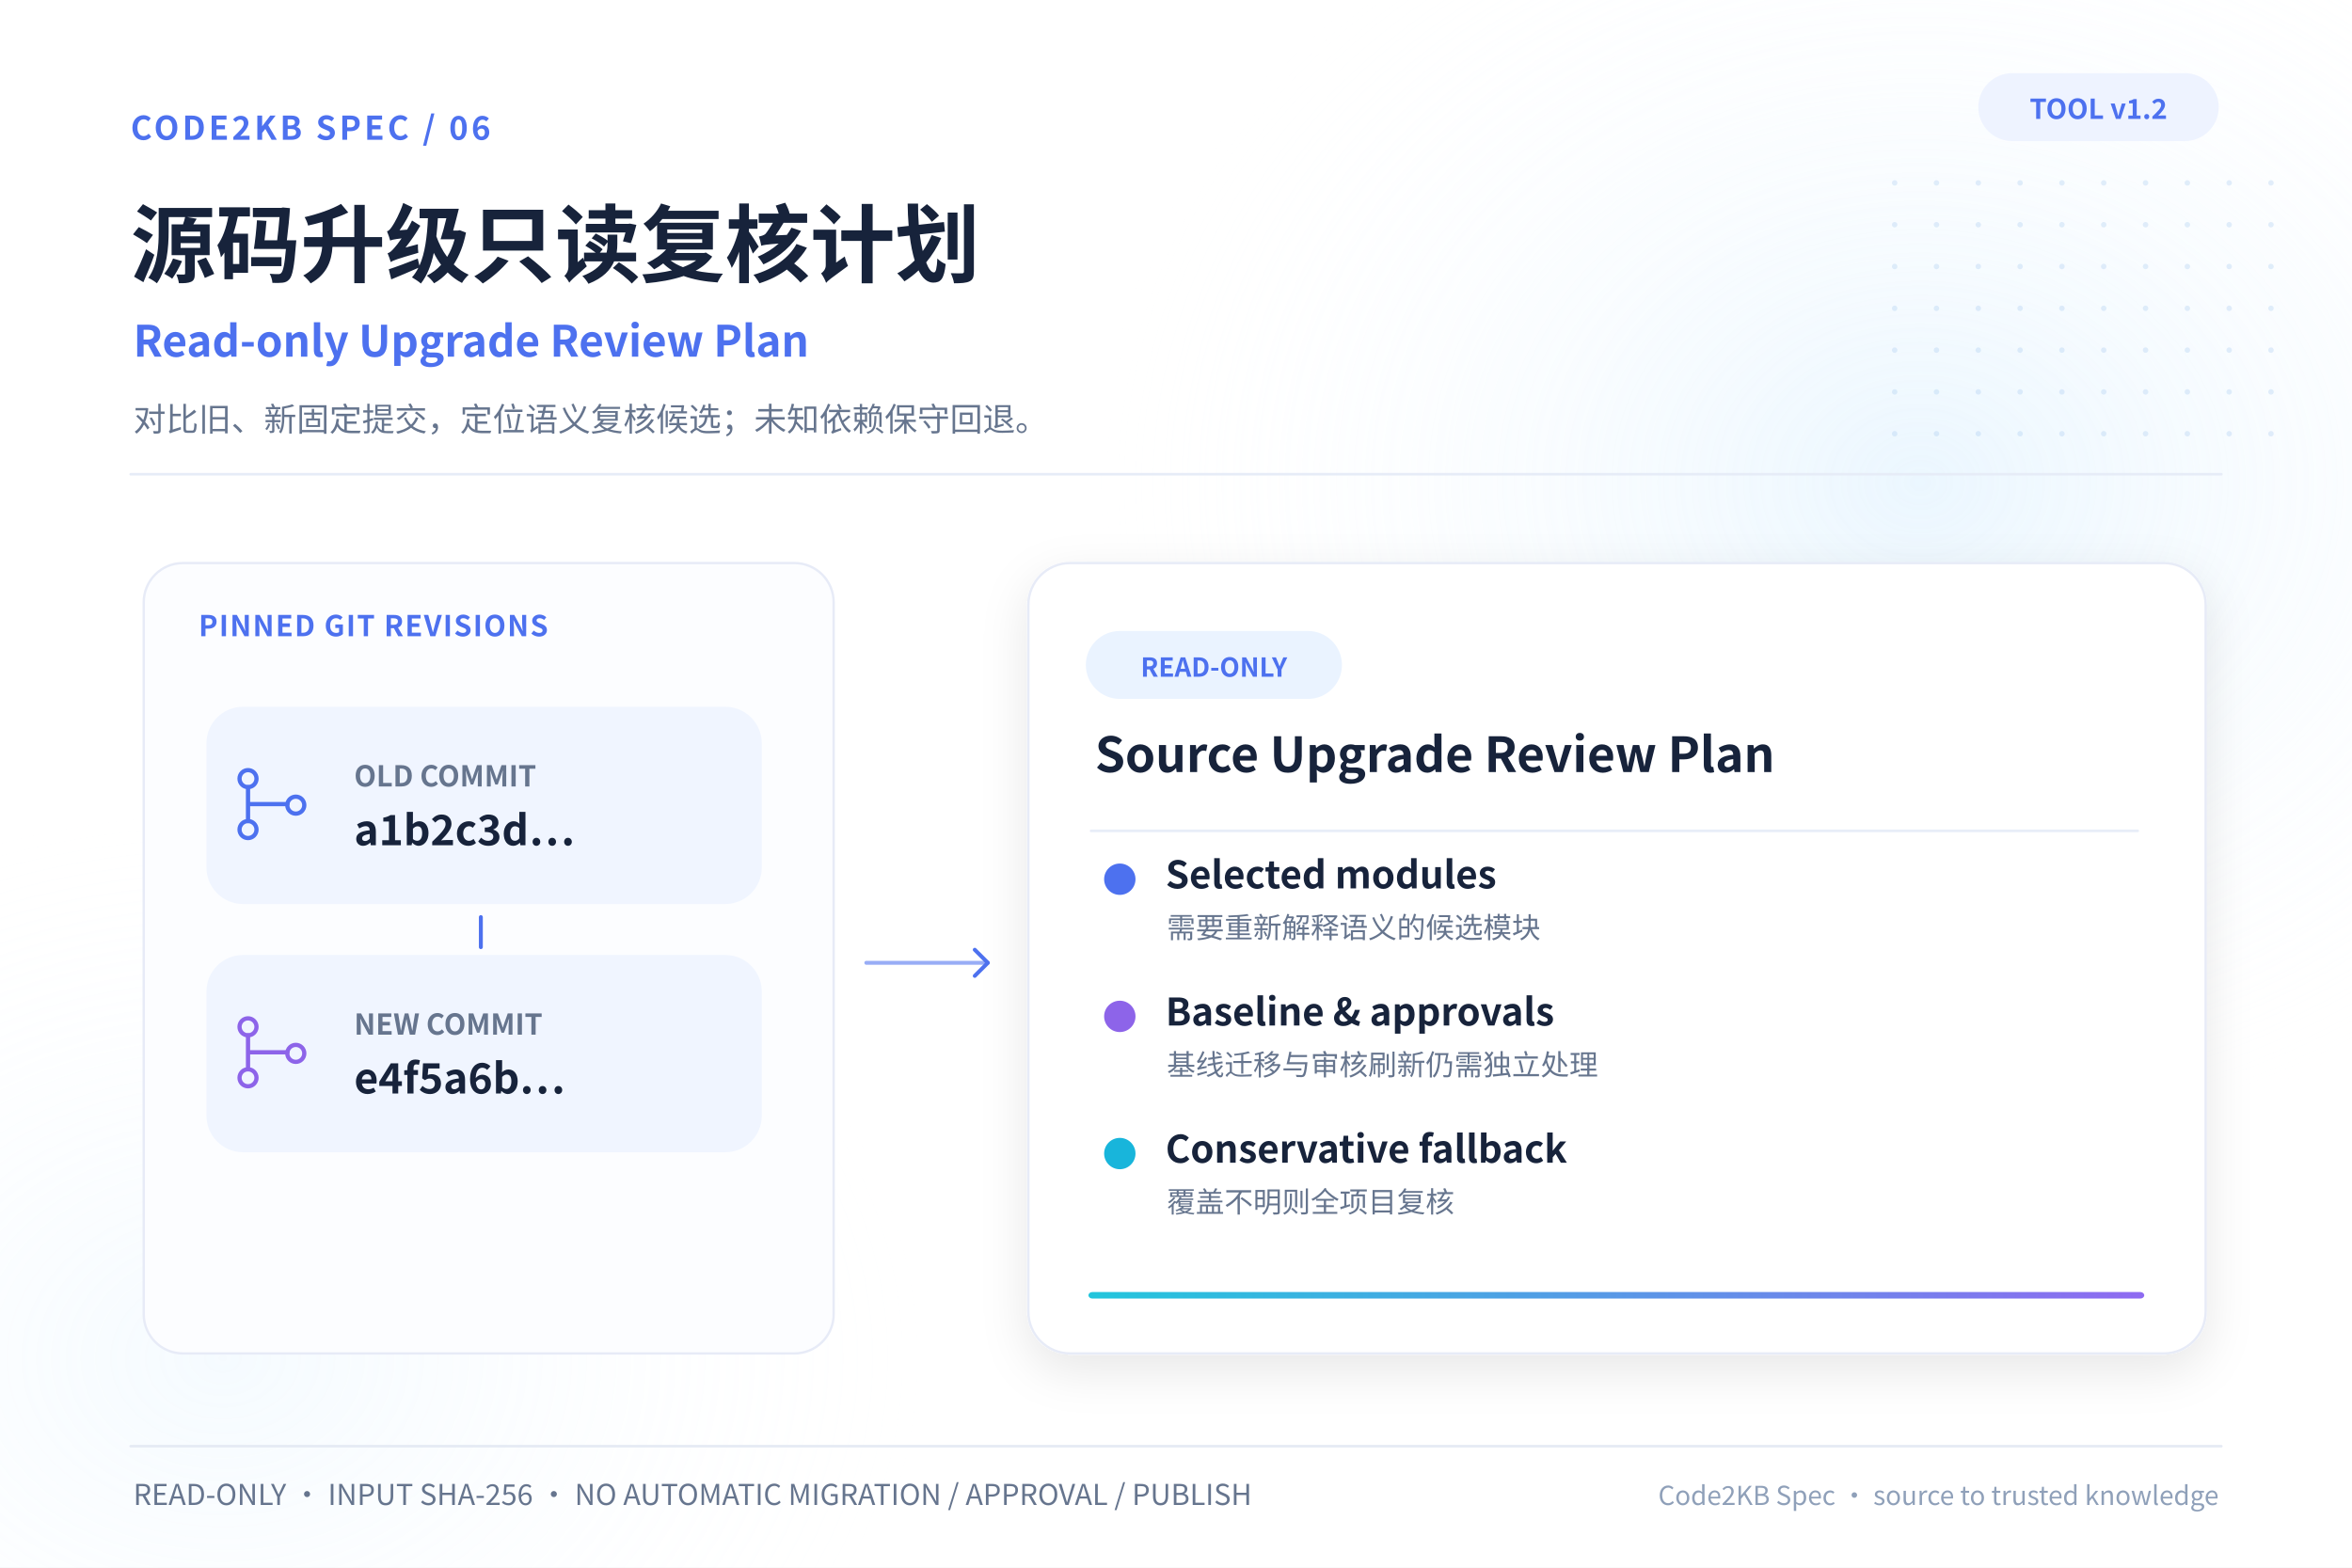
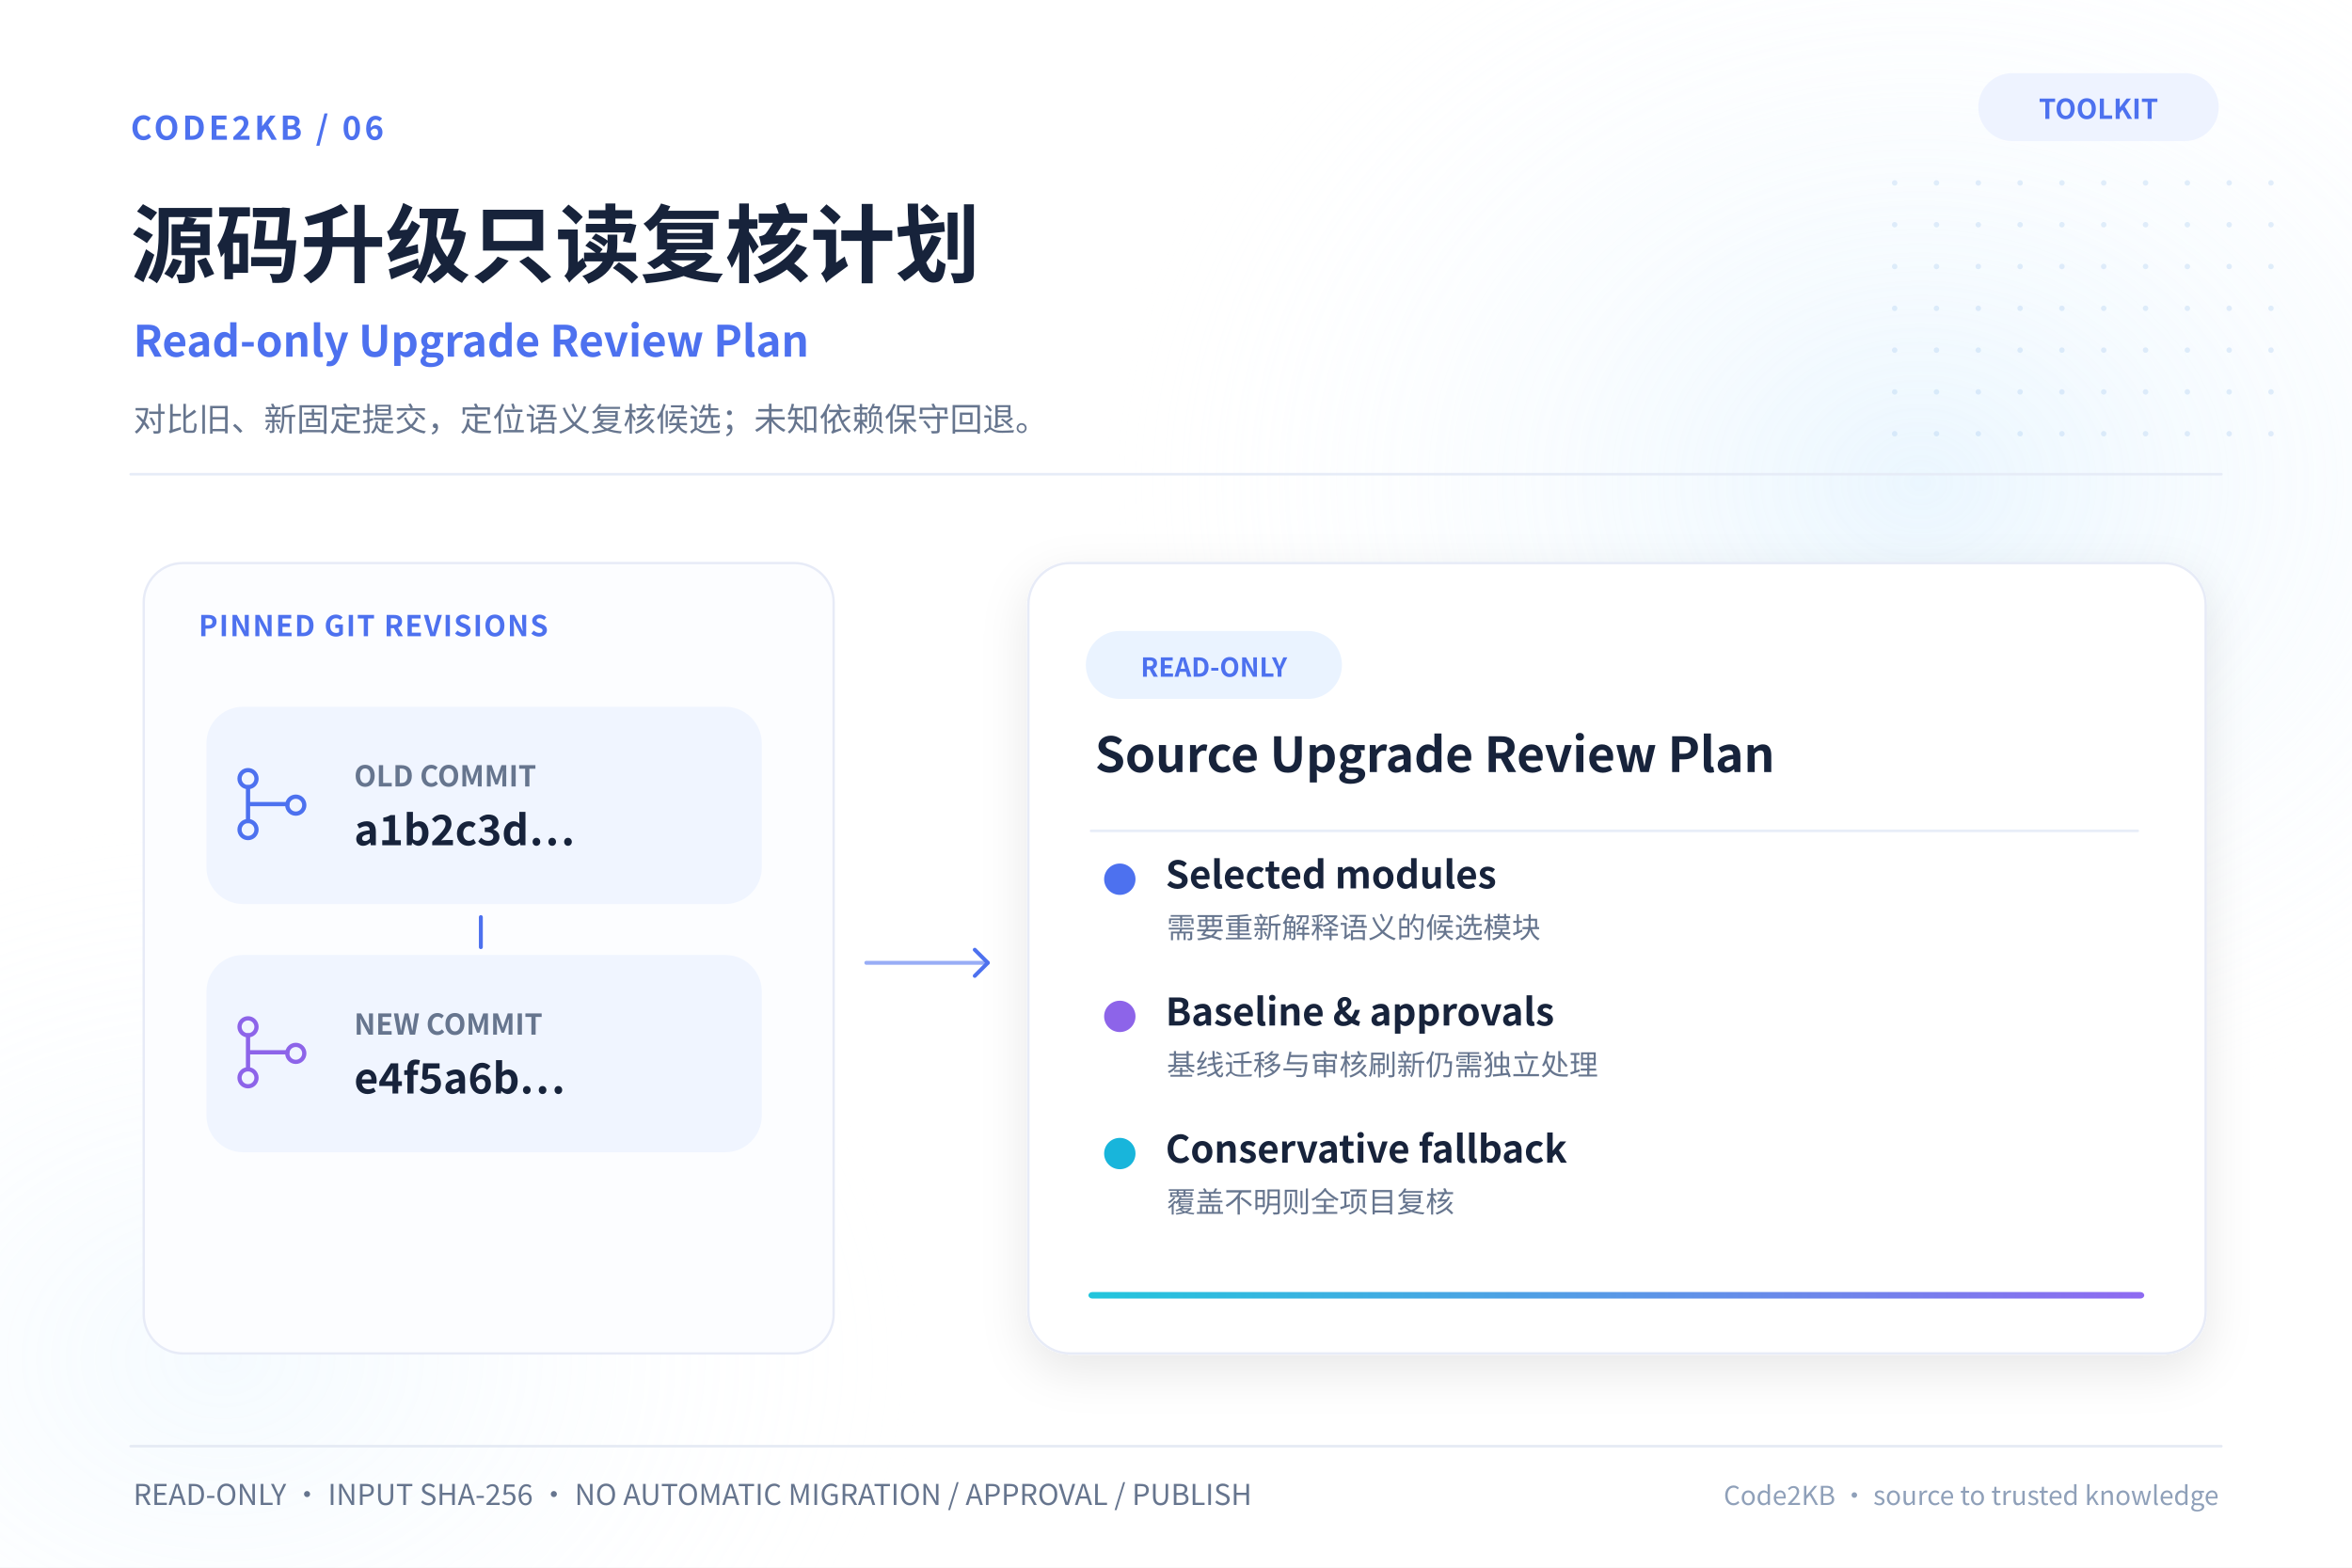
<svg xmlns="http://www.w3.org/2000/svg" width="1800" height="1200" viewBox="0 0 1800 1200">
  <defs>
    <linearGradient id="brand" x1="0" y1="0" x2="1" y2="1">
      <stop stop-color="#14C9E4" />
      <stop offset=".48" stop-color="#507EFF" />
      <stop offset="1" stop-color="#9667F4" />
    </linearGradient>
    <linearGradient id="mint" x1="0" y1="0" x2="1" y2="1">
      <stop stop-color="#DAF9FE" />
      <stop offset="1" stop-color="#EEE6FF" />
    </linearGradient>
    <linearGradient id="flow" x1="0" y1="0" x2="1" y2="0">
      <stop stop-color="#22C6DC" />
      <stop offset="1" stop-color="#8F6AF1" />
    </linearGradient>
    <linearGradient id="light" x1="0" y1="0" x2="1" y2="1">
      <stop stop-color="#E8F9FF" />
      <stop offset="1" stop-color="#F4EEFF" />
    </linearGradient>
    <radialGradient id="glow" cx="50%" cy="50%" r="50%">
      <stop stop-color="#C9E8FE" stop-opacity=".57" />
      <stop offset="1" stop-color="#FFFFFF" stop-opacity="0" />
    </radialGradient>
    <filter id="shadow" x="-20%" y="-30%" width="140%" height="170%">
      <feGaussianBlur in="SourceAlpha" stdDeviation="18" />
      <feOffset dy="12" />
      <feComponentTransfer>
        <feFuncA type="linear" slope=".095" />
      </feComponentTransfer>
      <feMerge>
        <feMergeNode />
        <feMergeNode in="SourceGraphic" />
      </feMerge>
    </filter>
  </defs>
  <rect x="0" y="0" width="1800" height="1200" rx="0" fill="#FFFFFF" stroke="none" stroke-width="1" opacity="1" />
  <ellipse cx="1470" cy="370" rx="640" ry="520" fill="url(#glow)" opacity="0.65" />
  <ellipse cx="170" cy="1040" rx="550" ry="430" fill="url(#glow)" opacity="0.33" />
  <circle cx="1450" cy="140" r="2.1" fill="#9BC1ED" stroke="none" stroke-width="1" opacity="0.28" />
  <circle cx="1450" cy="172" r="2.1" fill="#9BC1ED" stroke="none" stroke-width="1" opacity="0.28" />
  <circle cx="1450" cy="204" r="2.1" fill="#9BC1ED" stroke="none" stroke-width="1" opacity="0.28" />
  <circle cx="1450" cy="236" r="2.1" fill="#9BC1ED" stroke="none" stroke-width="1" opacity="0.28" />
  <circle cx="1450" cy="268" r="2.1" fill="#9BC1ED" stroke="none" stroke-width="1" opacity="0.28" />
  <circle cx="1450" cy="300" r="2.1" fill="#9BC1ED" stroke="none" stroke-width="1" opacity="0.28" />
  <circle cx="1450" cy="332" r="2.1" fill="#9BC1ED" stroke="none" stroke-width="1" opacity="0.28" />
  <circle cx="1482" cy="140" r="2.1" fill="#9BC1ED" stroke="none" stroke-width="1" opacity="0.28" />
  <circle cx="1482" cy="172" r="2.1" fill="#9BC1ED" stroke="none" stroke-width="1" opacity="0.28" />
  <circle cx="1482" cy="204" r="2.1" fill="#9BC1ED" stroke="none" stroke-width="1" opacity="0.28" />
  <circle cx="1482" cy="236" r="2.1" fill="#9BC1ED" stroke="none" stroke-width="1" opacity="0.28" />
  <circle cx="1482" cy="268" r="2.1" fill="#9BC1ED" stroke="none" stroke-width="1" opacity="0.28" />
  <circle cx="1482" cy="300" r="2.1" fill="#9BC1ED" stroke="none" stroke-width="1" opacity="0.28" />
  <circle cx="1482" cy="332" r="2.1" fill="#9BC1ED" stroke="none" stroke-width="1" opacity="0.28" />
  <circle cx="1514" cy="140" r="2.1" fill="#9BC1ED" stroke="none" stroke-width="1" opacity="0.28" />
  <circle cx="1514" cy="172" r="2.1" fill="#9BC1ED" stroke="none" stroke-width="1" opacity="0.28" />
  <circle cx="1514" cy="204" r="2.1" fill="#9BC1ED" stroke="none" stroke-width="1" opacity="0.28" />
  <circle cx="1514" cy="236" r="2.1" fill="#9BC1ED" stroke="none" stroke-width="1" opacity="0.28" />
  <circle cx="1514" cy="268" r="2.1" fill="#9BC1ED" stroke="none" stroke-width="1" opacity="0.28" />
  <circle cx="1514" cy="300" r="2.1" fill="#9BC1ED" stroke="none" stroke-width="1" opacity="0.28" />
  <circle cx="1514" cy="332" r="2.1" fill="#9BC1ED" stroke="none" stroke-width="1" opacity="0.28" />
  <circle cx="1546" cy="140" r="2.1" fill="#9BC1ED" stroke="none" stroke-width="1" opacity="0.28" />
  <circle cx="1546" cy="172" r="2.1" fill="#9BC1ED" stroke="none" stroke-width="1" opacity="0.28" />
  <circle cx="1546" cy="204" r="2.1" fill="#9BC1ED" stroke="none" stroke-width="1" opacity="0.28" />
  <circle cx="1546" cy="236" r="2.1" fill="#9BC1ED" stroke="none" stroke-width="1" opacity="0.28" />
  <circle cx="1546" cy="268" r="2.1" fill="#9BC1ED" stroke="none" stroke-width="1" opacity="0.28" />
  <circle cx="1546" cy="300" r="2.1" fill="#9BC1ED" stroke="none" stroke-width="1" opacity="0.28" />
  <circle cx="1546" cy="332" r="2.1" fill="#9BC1ED" stroke="none" stroke-width="1" opacity="0.28" />
  <circle cx="1578" cy="140" r="2.1" fill="#9BC1ED" stroke="none" stroke-width="1" opacity="0.28" />
  <circle cx="1578" cy="172" r="2.1" fill="#9BC1ED" stroke="none" stroke-width="1" opacity="0.28" />
  <circle cx="1578" cy="204" r="2.1" fill="#9BC1ED" stroke="none" stroke-width="1" opacity="0.28" />
  <circle cx="1578" cy="236" r="2.1" fill="#9BC1ED" stroke="none" stroke-width="1" opacity="0.28" />
  <circle cx="1578" cy="268" r="2.1" fill="#9BC1ED" stroke="none" stroke-width="1" opacity="0.28" />
  <circle cx="1578" cy="300" r="2.1" fill="#9BC1ED" stroke="none" stroke-width="1" opacity="0.28" />
  <circle cx="1578" cy="332" r="2.1" fill="#9BC1ED" stroke="none" stroke-width="1" opacity="0.28" />
  <circle cx="1610" cy="140" r="2.1" fill="#9BC1ED" stroke="none" stroke-width="1" opacity="0.28" />
  <circle cx="1610" cy="172" r="2.1" fill="#9BC1ED" stroke="none" stroke-width="1" opacity="0.28" />
  <circle cx="1610" cy="204" r="2.1" fill="#9BC1ED" stroke="none" stroke-width="1" opacity="0.28" />
  <circle cx="1610" cy="236" r="2.1" fill="#9BC1ED" stroke="none" stroke-width="1" opacity="0.28" />
  <circle cx="1610" cy="268" r="2.1" fill="#9BC1ED" stroke="none" stroke-width="1" opacity="0.28" />
  <circle cx="1610" cy="300" r="2.1" fill="#9BC1ED" stroke="none" stroke-width="1" opacity="0.28" />
  <circle cx="1610" cy="332" r="2.1" fill="#9BC1ED" stroke="none" stroke-width="1" opacity="0.28" />
  <circle cx="1642" cy="140" r="2.1" fill="#9BC1ED" stroke="none" stroke-width="1" opacity="0.28" />
  <circle cx="1642" cy="172" r="2.1" fill="#9BC1ED" stroke="none" stroke-width="1" opacity="0.28" />
  <circle cx="1642" cy="204" r="2.1" fill="#9BC1ED" stroke="none" stroke-width="1" opacity="0.28" />
  <circle cx="1642" cy="236" r="2.1" fill="#9BC1ED" stroke="none" stroke-width="1" opacity="0.28" />
  <circle cx="1642" cy="268" r="2.1" fill="#9BC1ED" stroke="none" stroke-width="1" opacity="0.28" />
  <circle cx="1642" cy="300" r="2.1" fill="#9BC1ED" stroke="none" stroke-width="1" opacity="0.28" />
  <circle cx="1642" cy="332" r="2.1" fill="#9BC1ED" stroke="none" stroke-width="1" opacity="0.28" />
  <circle cx="1674" cy="140" r="2.1" fill="#9BC1ED" stroke="none" stroke-width="1" opacity="0.28" />
  <circle cx="1674" cy="172" r="2.1" fill="#9BC1ED" stroke="none" stroke-width="1" opacity="0.28" />
  <circle cx="1674" cy="204" r="2.1" fill="#9BC1ED" stroke="none" stroke-width="1" opacity="0.28" />
  <circle cx="1674" cy="236" r="2.1" fill="#9BC1ED" stroke="none" stroke-width="1" opacity="0.28" />
  <circle cx="1674" cy="268" r="2.1" fill="#9BC1ED" stroke="none" stroke-width="1" opacity="0.28" />
  <circle cx="1674" cy="300" r="2.1" fill="#9BC1ED" stroke="none" stroke-width="1" opacity="0.28" />
  <circle cx="1674" cy="332" r="2.1" fill="#9BC1ED" stroke="none" stroke-width="1" opacity="0.28" />
  <circle cx="1706" cy="140" r="2.1" fill="#9BC1ED" stroke="none" stroke-width="1" opacity="0.28" />
  <circle cx="1706" cy="172" r="2.1" fill="#9BC1ED" stroke="none" stroke-width="1" opacity="0.28" />
  <circle cx="1706" cy="204" r="2.1" fill="#9BC1ED" stroke="none" stroke-width="1" opacity="0.28" />
  <circle cx="1706" cy="236" r="2.1" fill="#9BC1ED" stroke="none" stroke-width="1" opacity="0.28" />
  <circle cx="1706" cy="268" r="2.1" fill="#9BC1ED" stroke="none" stroke-width="1" opacity="0.28" />
  <circle cx="1706" cy="300" r="2.1" fill="#9BC1ED" stroke="none" stroke-width="1" opacity="0.28" />
  <circle cx="1706" cy="332" r="2.1" fill="#9BC1ED" stroke="none" stroke-width="1" opacity="0.28" />
  <circle cx="1738" cy="140" r="2.1" fill="#9BC1ED" stroke="none" stroke-width="1" opacity="0.28" />
  <circle cx="1738" cy="172" r="2.1" fill="#9BC1ED" stroke="none" stroke-width="1" opacity="0.28" />
  <circle cx="1738" cy="204" r="2.1" fill="#9BC1ED" stroke="none" stroke-width="1" opacity="0.28" />
  <circle cx="1738" cy="236" r="2.1" fill="#9BC1ED" stroke="none" stroke-width="1" opacity="0.28" />
  <circle cx="1738" cy="268" r="2.1" fill="#9BC1ED" stroke="none" stroke-width="1" opacity="0.28" />
  <circle cx="1738" cy="300" r="2.1" fill="#9BC1ED" stroke="none" stroke-width="1" opacity="0.28" />
  <circle cx="1738" cy="332" r="2.1" fill="#9BC1ED" stroke="none" stroke-width="1" opacity="0.28" />
-   <text x="100" y="107" font-family="Noto Sans CJK SC, sans-serif" font-size="25" font-weight="650" fill="#4D71EF" text-anchor="start" letter-spacing="2.4">CODE2KB SPEC  /  06</text>
+   <text x="100" y="107" font-family="Noto Sans CJK SC, sans-serif" font-size="25" font-weight="650" fill="#4D71EF" text-anchor="start" letter-spacing="2.4">CODE2KB  /  06</text>
  <rect x="1514" y="56" width="184" height="52" rx="26" fill="#EEF3FF" stroke="none" stroke-width="1" opacity="1" />
-   <text x="1606.0" y="91" font-family="Noto Sans CJK SC, sans-serif" font-size="21" font-weight="550" fill="#4D71EF" text-anchor="middle" letter-spacing="0">TOOL v1.2</text>
+   <text x="1606.0" y="91" font-family="Noto Sans CJK SC, sans-serif" font-size="21" font-weight="550" fill="#4D71EF" text-anchor="middle" letter-spacing="0">TOOLKIT</text>
  <text x="100" y="211" font-family="Noto Sans CJK SC, sans-serif" font-size="65" font-weight="720" fill="#17233B" text-anchor="start" letter-spacing="0">源码升级只读复核计划</text>
  <text x="102" y="273" font-family="Noto Sans CJK SC, sans-serif" font-size="33" font-weight="580" fill="#4D71EF" text-anchor="start" letter-spacing="0">Read-only Upgrade Review Plan</text>
  <text x="102" y="330" font-family="Noto Sans CJK SC, sans-serif" font-size="25" font-weight="400" fill="#66758E" text-anchor="start" letter-spacing="0">对比旧、新固定提交，定位语义复核候选；未知依赖保守回退。</text>
  <path d="M100 363 L1700 363" fill="none" stroke="#E6ECF7" stroke-width="2" stroke-linecap="round" stroke-linejoin="round" opacity="1" />
  <rect x="110" y="431" width="528" height="605" rx="30" fill="#FCFDFF" stroke="#E7EBF7" stroke-width="1.8" opacity="1" />
  <text x="152" y="487" font-family="Noto Sans CJK SC, sans-serif" font-size="22" font-weight="680" fill="#4D71EF" text-anchor="start" letter-spacing="1">PINNED GIT REVISIONS</text>
  <rect x="158" y="541" width="425" height="151" rx="28" fill="#F0F5FF" stroke="none" stroke-width="1" opacity="1" />
  <g transform="translate(176 583) scale(0.8125)" stroke="#4D71EF" stroke-width="4" fill="none" stroke-linecap="round" stroke-linejoin="round">
    <circle cx="17" cy="16" r="8" />
    <circle cx="17" cy="64" r="8" />
    <circle cx="62" cy="41" r="8" />
    <path d="M17 24V56 M17 40H54" />
  </g>
  <text x="271" y="602" font-family="Noto Sans CJK SC, sans-serif" font-size="22" font-weight="610" fill="#66758E" text-anchor="start" letter-spacing="0">OLD COMMIT</text>
  <text x="271" y="647" font-family="Noto Sans CJK SC, sans-serif" font-size="32" font-weight="650" fill="#17233B" text-anchor="start" letter-spacing="0">a1b2c3d…</text>
  <path d="M368 702 L368 725" fill="none" stroke="#4D71EF" stroke-width="3" stroke-linecap="round" stroke-linejoin="round" opacity="1" />
  <rect x="158" y="731" width="425" height="151" rx="28" fill="#F0F5FF" stroke="none" stroke-width="1" opacity="1" />
  <g transform="translate(176 773) scale(0.8125)" stroke="#8D64E9" stroke-width="4" fill="none" stroke-linecap="round" stroke-linejoin="round">
    <circle cx="17" cy="16" r="8" />
    <circle cx="17" cy="64" r="8" />
    <circle cx="62" cy="41" r="8" />
    <path d="M17 24V56 M17 40H54" />
  </g>
  <text x="271" y="792" font-family="Noto Sans CJK SC, sans-serif" font-size="22" font-weight="610" fill="#66758E" text-anchor="start" letter-spacing="0">NEW COMMIT</text>
  <text x="271" y="837" font-family="Noto Sans CJK SC, sans-serif" font-size="32" font-weight="650" fill="#17233B" text-anchor="start" letter-spacing="0">e4f5a6b…</text>
  <path d="M663 737 L756 737" fill="none" stroke="#4D71EF" stroke-width="3" stroke-linecap="round" stroke-linejoin="round" opacity="0.58" />
  <path d="M746 727L756 737L746 747" fill="none" stroke="#4D71EF" stroke-width="3" stroke-linecap="round" stroke-linejoin="round" opacity="1" />
  <rect x="787" y="431" width="901" height="605" rx="32" fill="white" stroke="#E7EBF7" stroke-width="1.8" opacity="1" filter="url(#shadow)" />
  <rect x="831" y="483" width="196" height="52" rx="26" fill="#EAF3FF" stroke="none" stroke-width="1" opacity="1" />
  <text x="929.0" y="518" font-family="Noto Sans CJK SC, sans-serif" font-size="20" font-weight="550" fill="#4D71EF" text-anchor="middle" letter-spacing="0">READ-ONLY</text>
  <text x="838" y="591" font-family="Noto Sans CJK SC, sans-serif" font-size="37" font-weight="670" fill="#17233B" text-anchor="start" letter-spacing="0">Source Upgrade Review Plan</text>
  <path d="M835 636 L1636 636" fill="none" stroke="#E8EDF8" stroke-width="2" stroke-linecap="round" stroke-linejoin="round" opacity="1" />
  <circle cx="857" cy="673" r="12" fill="#4D71EF" stroke="none" stroke-width="1" opacity="1" />
  <text x="892" y="680" font-family="Noto Sans CJK SC, sans-serif" font-size="29" font-weight="640" fill="#17233B" text-anchor="start" letter-spacing="0">Selected modules</text>
  <text x="893" y="718" font-family="Noto Sans CJK SC, sans-serif" font-size="22" font-weight="420" fill="#66758E" text-anchor="start" letter-spacing="0">需要重新解释语义的候选模块</text>
  <circle cx="857" cy="778" r="12" fill="#8D64E9" stroke="none" stroke-width="1" opacity="1" />
  <text x="892" y="785" font-family="Noto Sans CJK SC, sans-serif" font-size="29" font-weight="640" fill="#17233B" text-anchor="start" letter-spacing="0">Baseline &amp; approvals</text>
  <text x="893" y="823" font-family="Noto Sans CJK SC, sans-serif" font-size="22" font-weight="420" fill="#66758E" text-anchor="start" letter-spacing="0">基线迁移与审核刷新仍需独立处理</text>
  <circle cx="857" cy="883" r="12" fill="#18B5DB" stroke="none" stroke-width="1" opacity="1" />
  <text x="892" y="890" font-family="Noto Sans CJK SC, sans-serif" font-size="29" font-weight="640" fill="#17233B" text-anchor="start" letter-spacing="0">Conservative fallback</text>
  <text x="893" y="928" font-family="Noto Sans CJK SC, sans-serif" font-size="22" font-weight="420" fill="#66758E" text-anchor="start" letter-spacing="0">覆盖不明则全项目复核</text>
  <rect x="833" y="989" width="808" height="5" rx="3" fill="url(#flow)" stroke="none" stroke-width="1" opacity="1" />
  <path d="M100 1107 L1700 1107" fill="none" stroke="#E5EAF4" stroke-width="2" stroke-linecap="round" stroke-linejoin="round" opacity="1" />
  <text x="102" y="1152" font-family="Noto Sans CJK SC, sans-serif" font-size="22" font-weight="450" fill="#66758E" text-anchor="start" letter-spacing="0">READ-ONLY  ·  INPUT SHA-256  ·  NO AUTOMATIC MIGRATION / APPROVAL / PUBLISH</text>
-   <text x="1698" y="1152" font-family="Noto Sans CJK SC, sans-serif" font-size="20" font-weight="400" fill="#8FA0B9" text-anchor="end" letter-spacing="0">Code2KB Spec  ·  source to trusted knowledge</text>
+   <text x="1698" y="1152" font-family="Noto Sans CJK SC, sans-serif" font-size="20" font-weight="400" fill="#8FA0B9" text-anchor="end" letter-spacing="0">Code2KB  ·  source to trusted knowledge</text>
</svg>
